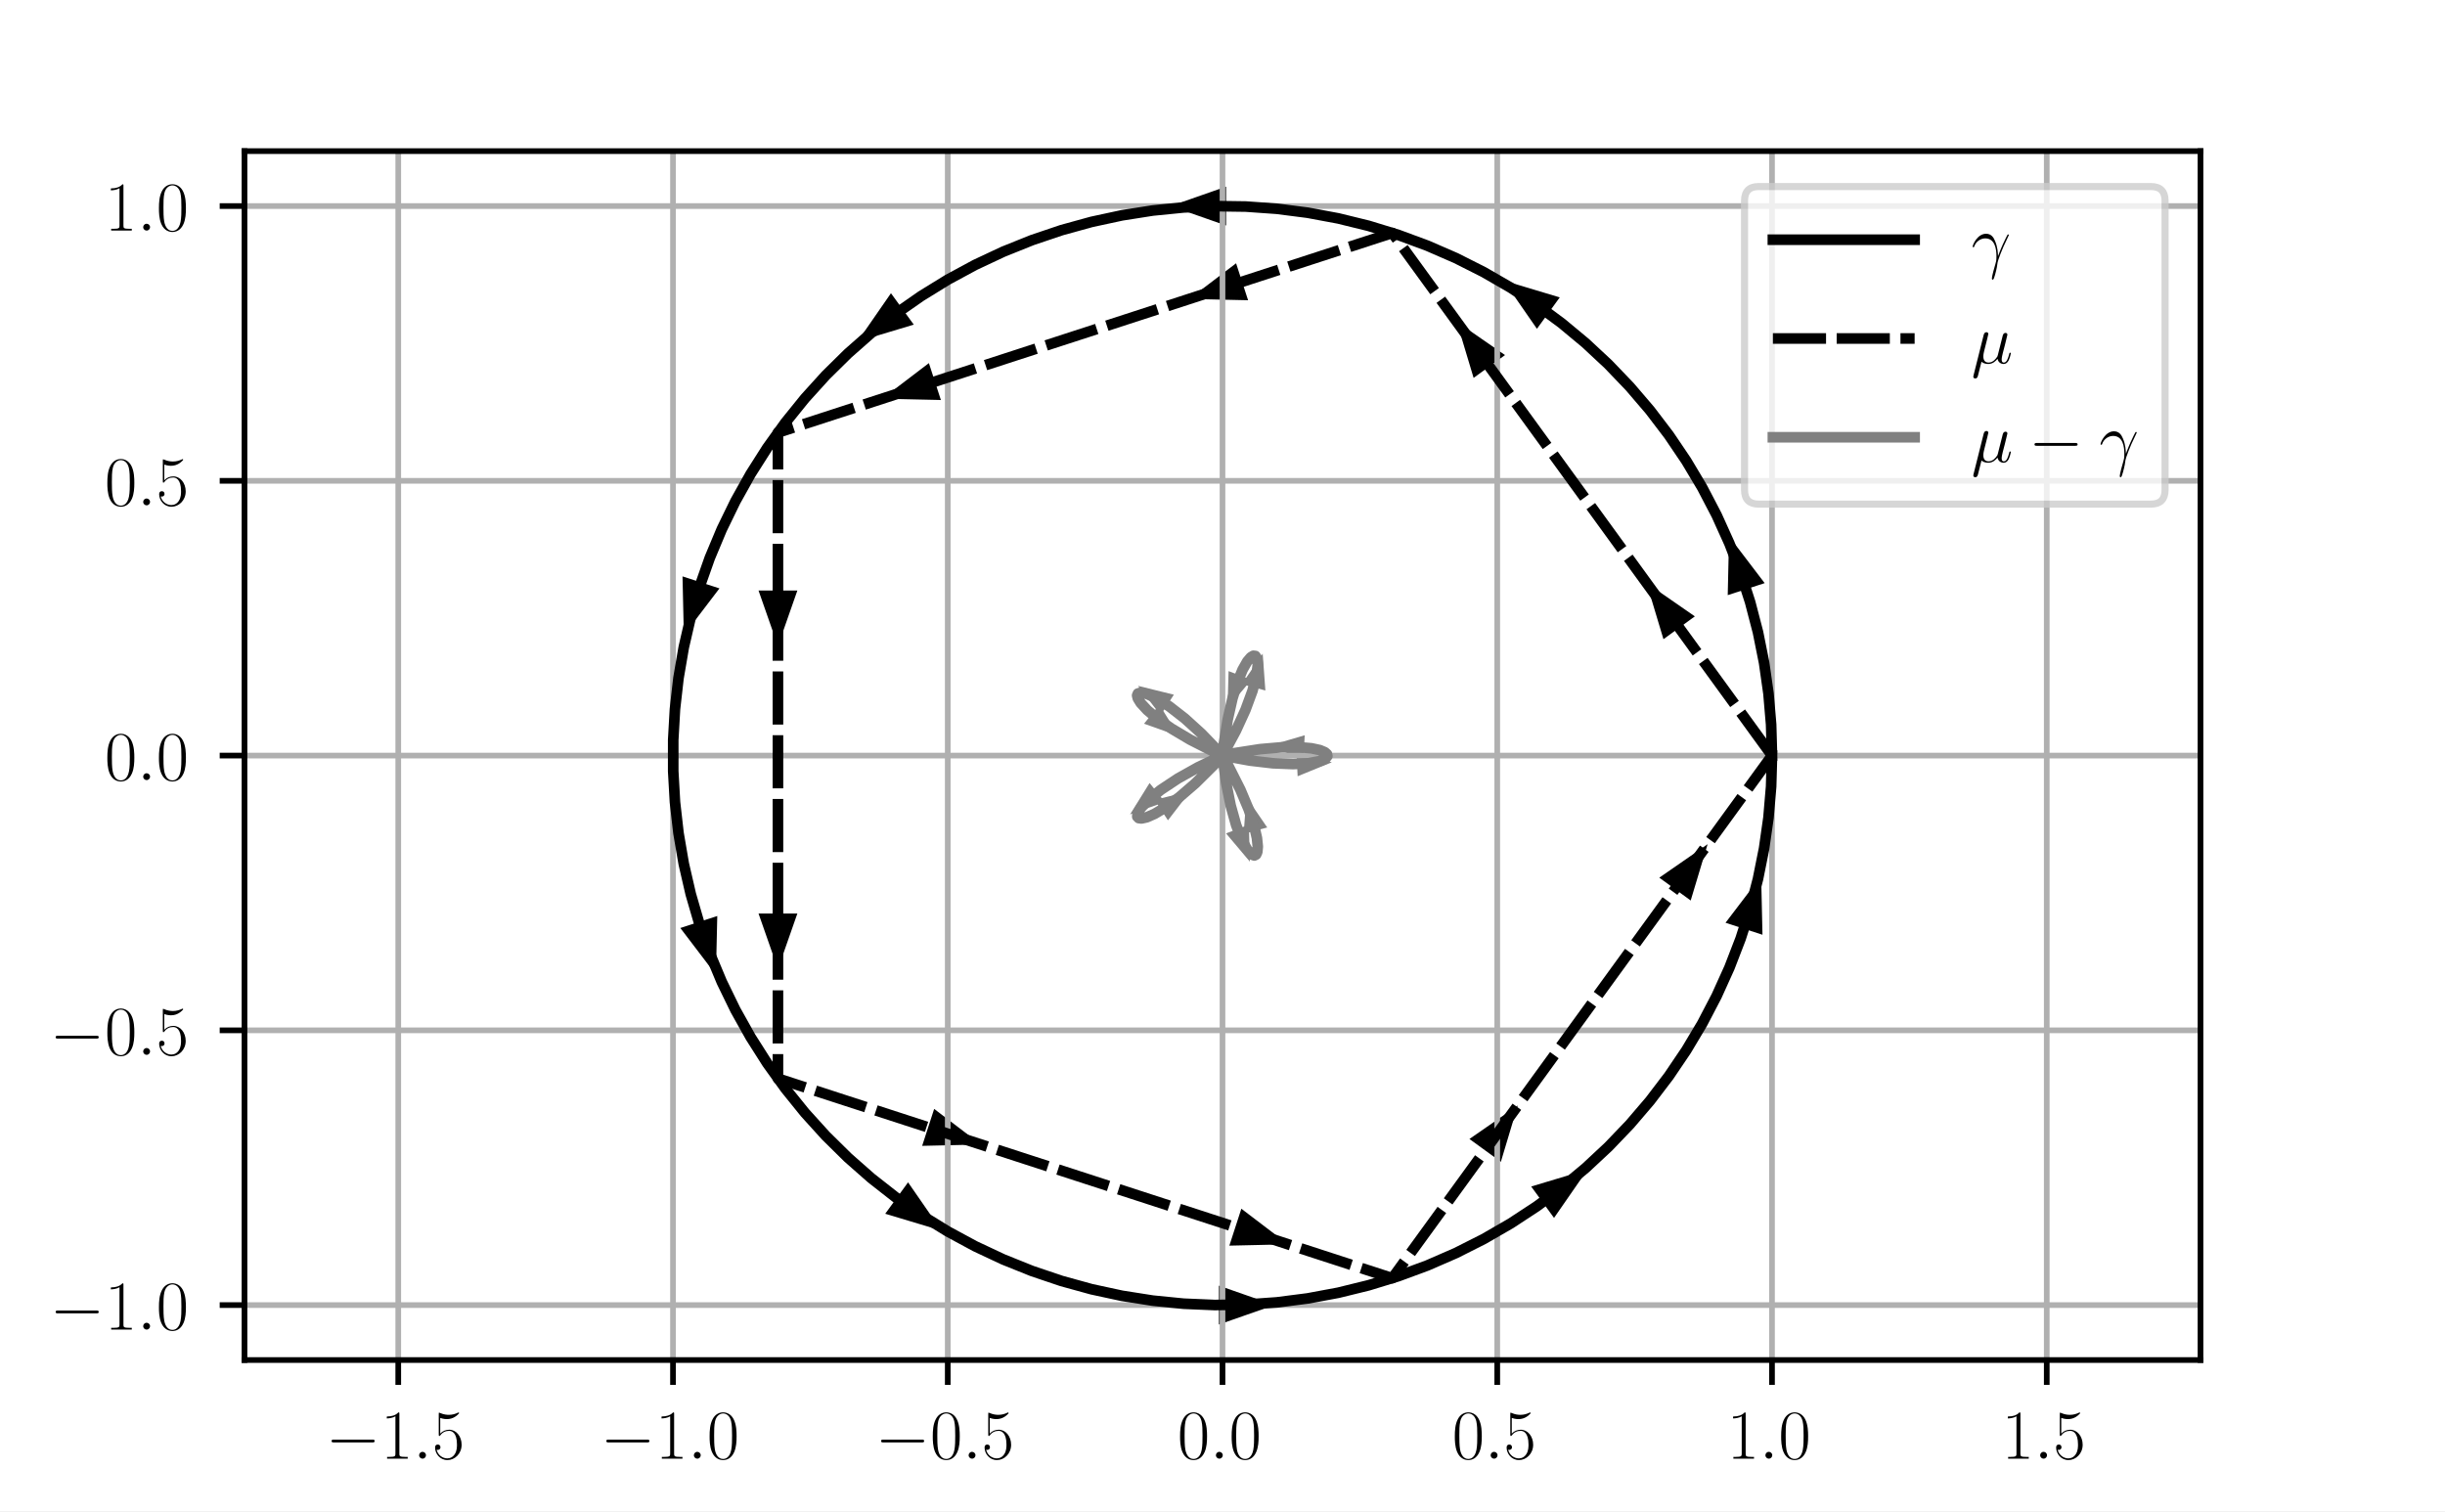
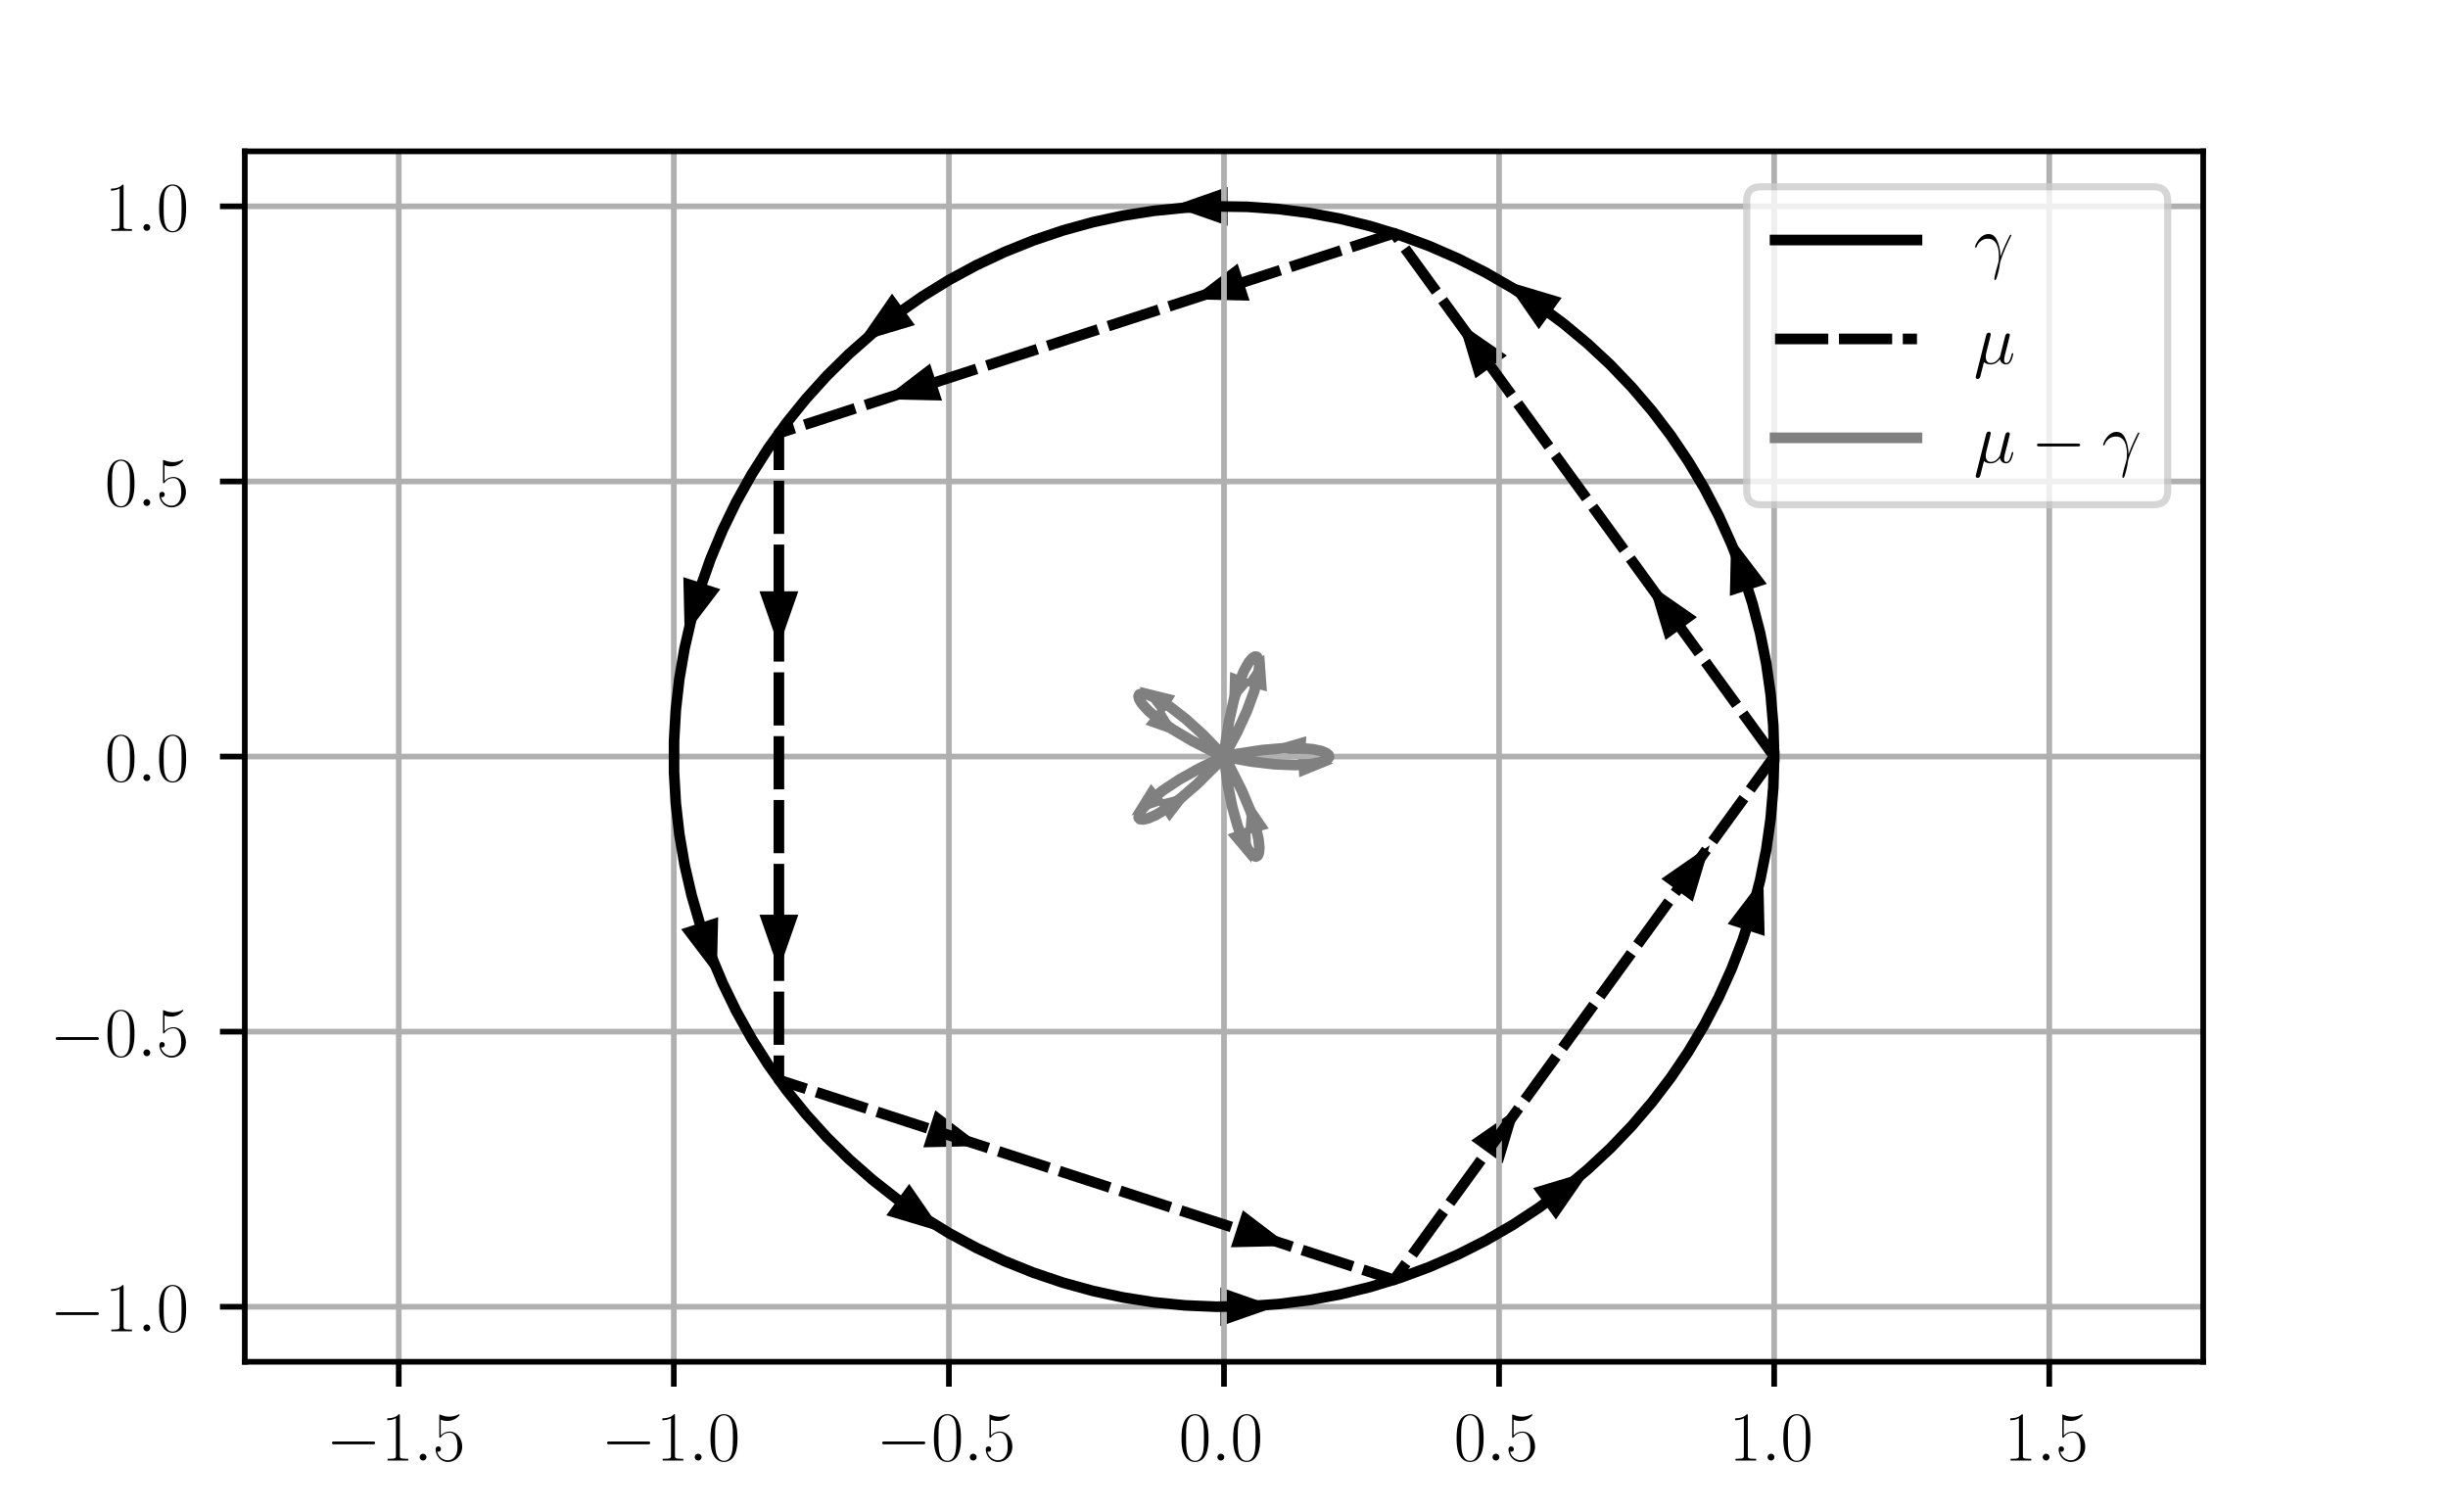
- <svg xmlns="http://www.w3.org/2000/svg" xmlns:xlink="http://www.w3.org/1999/xlink" height="213.226pt" version="1.1" viewBox="0 0 345 213.226" width="345pt">
+ <svg xmlns="http://www.w3.org/2000/svg" xmlns:xlink="http://www.w3.org/1999/xlink" height="213pt" version="1.1" viewBox="0 0 345 213" width="345pt">
  <defs>
    <style type="text/css">
*{stroke-linecap:butt;stroke-linejoin:round;}
  </style>
  </defs>
  <g id="figure_1">
    <g id="patch_1">
      <path d="M 0 213.226  L 345 213.226  L 345 0  L 0 0  z " style="fill:#ffffff;" />
    </g>
    <g id="axes_1">
      <g id="patch_2">
        <path d="M 34.5 191.904  L 310.5 191.904  L 310.5 21.323  L 34.5 21.323  z " style="fill:#ffffff;" />
      </g>
      <g id="patch_3">
-         <path clip-path="url(#pa4361a27c4)" d="M 248.177 82.024  L 244.445 77.122  L 244.306 83.282  z " style="stroke:#000000;stroke-linejoin:miter;" />
+         <path clip-path="url(#p569438846b)" d="M 248.177 82.024  L 244.445 77.122  L 244.306 83.282  z " style="stroke:#000000;stroke-linejoin:miter;" />
      </g>
      <g id="patch_4">
-         <path clip-path="url(#pa4361a27c4)" d="M 219.271 42.238  L 213.37 40.466  L 216.878 45.531  z " style="stroke:#000000;stroke-linejoin:miter;" />
+         <path clip-path="url(#p569438846b)" d="M 219.271 42.238  L 213.37 40.466  L 216.878 45.531  z " style="stroke:#000000;stroke-linejoin:miter;" />
      </g>
      <g id="patch_5">
-         <path clip-path="url(#pa4361a27c4)" d="M 172.5 27.041  L 166.685 29.076  L 172.5 31.112  z " style="stroke:#000000;stroke-linejoin:miter;" />
+         <path clip-path="url(#p569438846b)" d="M 172.5 27.041  L 166.685 29.076  L 172.5 31.112  z " style="stroke:#000000;stroke-linejoin:miter;" />
      </g>
      <g id="patch_6">
-         <path clip-path="url(#pa4361a27c4)" d="M 125.728 42.238  L 122.22 47.303  L 128.121 45.531  z " style="stroke:#000000;stroke-linejoin:miter;" />
+         <path clip-path="url(#p569438846b)" d="M 125.728 42.238  L 122.22 47.303  L 128.121 45.531  z " style="stroke:#000000;stroke-linejoin:miter;" />
      </g>
      <g id="patch_7">
-         <path clip-path="url(#pa4361a27c4)" d="M 96.822 82.024  L 96.961 88.184  L 100.694 83.282  z " style="stroke:#000000;stroke-linejoin:miter;" />
+         <path clip-path="url(#p569438846b)" d="M 96.822 82.024  L 96.961 88.184  L 100.694 83.282  z " style="stroke:#000000;stroke-linejoin:miter;" />
      </g>
      <g id="patch_8">
-         <path clip-path="url(#pa4361a27c4)" d="M 96.822 131.202  L 100.555 136.104  L 100.694 129.944  z " style="stroke:#000000;stroke-linejoin:miter;" />
+         <path clip-path="url(#p569438846b)" d="M 96.822 131.202  L 100.555 136.104  L 100.694 129.944  z " style="stroke:#000000;stroke-linejoin:miter;" />
      </g>
      <g id="patch_9">
-         <path clip-path="url(#pa4361a27c4)" d="M 125.728 170.988  L 131.629 172.76  L 128.121 167.695  z " style="stroke:#000000;stroke-linejoin:miter;" />
+         <path clip-path="url(#p569438846b)" d="M 125.728 170.988  L 131.629 172.76  L 128.121 167.695  z " style="stroke:#000000;stroke-linejoin:miter;" />
      </g>
      <g id="patch_10">
-         <path clip-path="url(#pa4361a27c4)" d="M 172.5 186.185  L 178.315 184.15  L 172.5 182.115  z " style="stroke:#000000;stroke-linejoin:miter;" />
+         <path clip-path="url(#p569438846b)" d="M 172.5 186.185  L 178.315 184.15  L 172.5 182.115  z " style="stroke:#000000;stroke-linejoin:miter;" />
      </g>
      <g id="patch_11">
-         <path clip-path="url(#pa4361a27c4)" d="M 219.271 170.988  L 222.779 165.924  L 216.878 167.695  z " style="stroke:#000000;stroke-linejoin:miter;" />
+         <path clip-path="url(#p569438846b)" d="M 219.271 170.988  L 222.779 165.924  L 216.878 167.695  z " style="stroke:#000000;stroke-linejoin:miter;" />
      </g>
      <g id="patch_12">
-         <path clip-path="url(#pa4361a27c4)" d="M 248.177 131.202  L 248.039 125.043  L 244.306 129.944  z " style="stroke:#000000;stroke-linejoin:miter;" />
+         <path clip-path="url(#p569438846b)" d="M 248.177 131.202  L 248.039 125.043  L 244.306 129.944  z " style="stroke:#000000;stroke-linejoin:miter;" />
      </g>
      <g id="patch_13">
-         <path clip-path="url(#pa4361a27c4)" d="M 238.289 86.981  L 233.224 83.473  L 234.996 89.374  z " style="stroke:#000000;stroke-linejoin:miter;" />
+         <path clip-path="url(#p569438846b)" d="M 238.289 86.981  L 233.224 83.473  L 234.996 89.374  z " style="stroke:#000000;stroke-linejoin:miter;" />
      </g>
      <g id="patch_14">
-         <path clip-path="url(#pa4361a27c4)" d="M 211.501 50.11  L 206.436 46.602  L 208.208 52.503  z " style="stroke:#000000;stroke-linejoin:miter;" />
+         <path clip-path="url(#p569438846b)" d="M 211.501 50.11  L 206.436 46.602  L 208.208 52.503  z " style="stroke:#000000;stroke-linejoin:miter;" />
      </g>
      <g id="patch_15">
-         <path clip-path="url(#pa4361a27c4)" d="M 174.159 37.977  L 169.257 41.71  L 175.417 41.849  z " style="stroke:#000000;stroke-linejoin:miter;" />
+         <path clip-path="url(#p569438846b)" d="M 174.159 37.977  L 169.257 41.71  L 175.417 41.849  z " style="stroke:#000000;stroke-linejoin:miter;" />
      </g>
      <g id="patch_16">
-         <path clip-path="url(#pa4361a27c4)" d="M 130.814 52.061  L 125.913 55.793  L 132.072 55.932  z " style="stroke:#000000;stroke-linejoin:miter;" />
+         <path clip-path="url(#p569438846b)" d="M 130.814 52.061  L 125.913 55.793  L 132.072 55.932  z " style="stroke:#000000;stroke-linejoin:miter;" />
      </g>
      <g id="patch_17">
-         <path clip-path="url(#pa4361a27c4)" d="M 107.736 83.826  L 109.771 89.641  L 111.807 83.826  z " style="stroke:#000000;stroke-linejoin:miter;" />
+         <path clip-path="url(#p569438846b)" d="M 107.736 83.826  L 109.771 89.641  L 111.807 83.826  z " style="stroke:#000000;stroke-linejoin:miter;" />
      </g>
      <g id="patch_18">
-         <path clip-path="url(#pa4361a27c4)" d="M 107.736 129.401  L 109.771 135.216  L 111.807 129.401  z " style="stroke:#000000;stroke-linejoin:miter;" />
+         <path clip-path="url(#p569438846b)" d="M 107.736 129.401  L 109.771 135.216  L 111.807 129.401  z " style="stroke:#000000;stroke-linejoin:miter;" />
      </g>
      <g id="patch_19">
-         <path clip-path="url(#pa4361a27c4)" d="M 130.814 161.166  L 136.974 161.027  L 132.072 157.294  z " style="stroke:#000000;stroke-linejoin:miter;" />
+         <path clip-path="url(#p569438846b)" d="M 130.814 161.166  L 136.974 161.027  L 132.072 157.294  z " style="stroke:#000000;stroke-linejoin:miter;" />
      </g>
      <g id="patch_20">
-         <path clip-path="url(#pa4361a27c4)" d="M 174.159 175.249  L 180.318 175.11  L 175.417 171.378  z " style="stroke:#000000;stroke-linejoin:miter;" />
+         <path clip-path="url(#p569438846b)" d="M 174.159 175.249  L 180.318 175.11  L 175.417 171.378  z " style="stroke:#000000;stroke-linejoin:miter;" />
      </g>
      <g id="patch_21">
-         <path clip-path="url(#pa4361a27c4)" d="M 211.501 163.116  L 213.272 157.215  L 208.208 160.723  z " style="stroke:#000000;stroke-linejoin:miter;" />
+         <path clip-path="url(#p569438846b)" d="M 211.501 163.116  L 213.272 157.215  L 208.208 160.723  z " style="stroke:#000000;stroke-linejoin:miter;" />
      </g>
      <g id="patch_22">
-         <path clip-path="url(#pa4361a27c4)" d="M 238.289 126.245  L 240.061 120.344  L 234.996 123.852  z " style="stroke:#000000;stroke-linejoin:miter;" />
+         <path clip-path="url(#p569438846b)" d="M 238.289 126.245  L 240.061 120.344  L 234.996 123.852  z " style="stroke:#000000;stroke-linejoin:miter;" />
      </g>
      <g id="patch_23">
-         <path clip-path="url(#pa4361a27c4)" d="M 162.262 111.346  L 160.637 113.963  L 163.539 112.93  z " style="fill:#808080;stroke:#808080;stroke-linejoin:miter;" />
+         <path clip-path="url(#p569438846b)" d="M 162.262 111.346  L 160.637 113.963  L 163.539 112.93  z " style="fill:#808080;stroke:#808080;stroke-linejoin:miter;" />
      </g>
      <g id="patch_24">
-         <path clip-path="url(#pa4361a27c4)" d="M 164.835 114.888  L 166.714 112.447  L 163.723 113.183  z " style="fill:#808080;stroke:#808080;stroke-linejoin:miter;" />
+         <path clip-path="url(#p569438846b)" d="M 164.835 114.888  L 166.714 112.447  L 163.723 113.183  z " style="fill:#808080;stroke:#808080;stroke-linejoin:miter;" />
      </g>
      <g id="patch_25">
-         <path clip-path="url(#pa4361a27c4)" d="M 173.837 117.813  L 175.824 120.166  L 175.739 117.087  z " style="fill:#808080;stroke:#808080;stroke-linejoin:miter;" />
+         <path clip-path="url(#p569438846b)" d="M 173.837 117.813  L 175.824 120.166  L 175.739 117.087  z " style="fill:#808080;stroke:#808080;stroke-linejoin:miter;" />
      </g>
      <g id="patch_26">
-         <path clip-path="url(#pa4361a27c4)" d="M 178.001 116.46  L 176.26 113.918  L 176.036 116.99  z " style="fill:#808080;stroke:#808080;stroke-linejoin:miter;" />
+         <path clip-path="url(#p569438846b)" d="M 178.001 116.46  L 176.26 113.918  L 176.036 116.99  z " style="fill:#808080;stroke:#808080;stroke-linejoin:miter;" />
      </g>
      <g id="patch_27">
-         <path clip-path="url(#pa4361a27c4)" d="M 183.564 108.802  L 186.417 107.64  L 183.462 106.769  z " style="fill:#808080;stroke:#808080;stroke-linejoin:miter;" />
+         <path clip-path="url(#p569438846b)" d="M 183.564 108.802  L 186.417 107.64  L 183.462 106.769  z " style="fill:#808080;stroke:#808080;stroke-linejoin:miter;" />
      </g>
      <g id="patch_28">
-         <path clip-path="url(#pa4361a27c4)" d="M 183.564 104.424  L 180.609 105.294  L 183.462 106.457  z " style="fill:#808080;stroke:#808080;stroke-linejoin:miter;" />
+         <path clip-path="url(#p569438846b)" d="M 183.564 104.424  L 180.609 105.294  L 183.462 106.457  z " style="fill:#808080;stroke:#808080;stroke-linejoin:miter;" />
      </g>
      <g id="patch_29">
-         <path clip-path="url(#pa4361a27c4)" d="M 178.001 96.767  L 177.777 93.694  L 176.036 96.236  z " style="fill:#808080;stroke:#808080;stroke-linejoin:miter;" />
+         <path clip-path="url(#p569438846b)" d="M 178.001 96.767  L 177.777 93.694  L 176.036 96.236  z " style="fill:#808080;stroke:#808080;stroke-linejoin:miter;" />
      </g>
      <g id="patch_30">
-         <path clip-path="url(#pa4361a27c4)" d="M 173.837 95.414  L 173.751 98.493  L 175.739 96.139  z " style="fill:#808080;stroke:#808080;stroke-linejoin:miter;" />
+         <path clip-path="url(#p569438846b)" d="M 173.837 95.414  L 173.751 98.493  L 175.739 96.139  z " style="fill:#808080;stroke:#808080;stroke-linejoin:miter;" />
      </g>
      <g id="patch_31">
-         <path clip-path="url(#pa4361a27c4)" d="M 164.835 98.339  L 161.844 97.602  L 163.723 100.043  z " style="fill:#808080;stroke:#808080;stroke-linejoin:miter;" />
+         <path clip-path="url(#p569438846b)" d="M 164.835 98.339  L 161.844 97.602  L 163.723 100.043  z " style="fill:#808080;stroke:#808080;stroke-linejoin:miter;" />
      </g>
      <g id="patch_32">
-         <path clip-path="url(#pa4361a27c4)" d="M 162.262 101.881  L 165.164 102.914  L 163.539 100.296  z " style="fill:#808080;stroke:#808080;stroke-linejoin:miter;" />
+         <path clip-path="url(#p569438846b)" d="M 162.262 101.881  L 165.164 102.914  L 163.539 100.296  z " style="fill:#808080;stroke:#808080;stroke-linejoin:miter;" />
      </g>
      <g id="matplotlib.axis_1">
        <g id="xtick_1">
          <g id="line2d_1">
-             <path clip-path="url(#pa4361a27c4)" d="M 56.195 191.904  L 56.195 21.323  " style="fill:none;stroke:#b0b0b0;stroke-linecap:square;stroke-width:0.8;" />
+             <path clip-path="url(#p569438846b)" d="M 56.195 191.904  L 56.195 21.323  " style="fill:none;stroke:#b0b0b0;stroke-linecap:square;stroke-width:0.8;" />
          </g>
          <g id="line2d_2">
            <defs>
-               <path d="M 0 0  L 0 3.5  " id="m444839c974" style="stroke:#000000;stroke-width:0.8;" />
+               <path d="M 0 0  L 0 3.5  " id="m8f0e5ddafb" style="stroke:#000000;stroke-width:0.8;" />
            </defs>
            <g>
-               <use style="stroke:#000000;stroke-width:0.8;" x="56.195" xlink:href="#m444839c974" y="191.904" />
+               <use style="stroke:#000000;stroke-width:0.8;" x="56.195" xlink:href="#m8f0e5ddafb" y="191.904" />
            </g>
          </g>
          <g id="text_1">
            <defs>
              <path d="M 65.906 23  C 67.594 23 69.406 23 69.406 25  C 69.406 27 67.594 27 65.906 27  L 11.797 27  C 10.094 27 8.297 27 8.297 25  C 8.297 23 10.094 23 11.797 23  z " id="CMSY10-0" />
              <path d="M 26.594 63.406  C 26.594 65.5 26.5 65.5 25.094 65.5  C 21.203 61.188 15.297 59.797 9.703 59.797  C 9.406 59.797 8.906 59.797 8.797 59.5  C 8.703 59.297 8.703 59.094 8.703 57  C 11.797 57 17 57.594 21 59.984  L 21 7.203  C 21 3.688 20.797 2.5 12.203 2.5  L 9.203 2.5  L 9.203 0  C 14 0 19 0 23.797 0  C 28.594 0 33.594 0 38.406 0  L 38.406 2.5  L 35.406 2.5  C 26.797 2.5 26.594 3.594 26.594 7.156  z " id="CMR17-49" />
              <path d="M 18.406 4.797  C 18.406 7.688 16 9.672 13.594 9.672  C 10.703 9.672 8.703 7.281 8.703 4.891  C 8.703 2 11.094 0 13.5 0  C 16.406 0 18.406 2.391 18.406 4.797  z " id="CMMI12-58" />
              <path d="M 11.406 57.688  C 12.406 57.281 16.5 56 20.703 56  C 30 56 35.094 61.109 38 64.062  C 38 64.953 38 65.5 37.406 65.5  C 37.297 65.5 37.094 65.5 36.297 65.047  C 32.797 63.406 28.703 62.078 23.703 62.078  C 20.703 62.078 16.203 62.484 11.297 64.672  C 10.203 65.172 10 65.172 9.906 65.172  C 9.406 65.172 9.297 65.062 9.297 63.078  L 9.297 34.422  C 9.297 32.641 9.297 32.141 10.297 32.141  C 10.797 32.141 11 32.344 11.5 33.031  C 14.703 37.516 19.094 39.406 24.094 39.406  C 27.594 39.406 35.094 37.219 35.094 20.141  C 35.094 16.953 35.094 11.172 32.094 6.578  C 29.594 2.484 25.703 0.391 21.406 0.391  C 14.797 0.391 8.094 5 6.297 12.719  C 6.703 12.609 7.5 12.422 7.906 12.422  C 9.203 12.422 11.703 13.125 11.703 16.219  C 11.703 18.906 9.797 20 7.906 20  C 5.594 20 4.094 18.594 4.094 15.797  C 4.094 7.094 11 -2 21.594 -2  C 31.906 -2 41.703 6.875 41.703 19.75  C 41.703 31.719 33.906 41 24.203 41  C 19.094 41 14.797 39.109 11.406 35.531  z " id="CMR17-53" />
            </defs>
            <g transform="translate(45.95519 205.8221)scale(0.1 -0.1)">
              <use transform="scale(0.996264)" xlink:href="#CMSY10-0" />
              <use transform="translate(77.48747 0)scale(0.996264)" xlink:href="#CMR17-49" />
              <use transform="translate(123.1779 0)scale(0.996264)" xlink:href="#CMMI12-58" />
              <use transform="translate(150.2751 0)scale(0.996264)" xlink:href="#CMR17-53" />
            </g>
          </g>
        </g>
        <g id="xtick_2">
          <g id="line2d_3">
-             <path clip-path="url(#pa4361a27c4)" d="M 94.963 191.904  L 94.963 21.323  " style="fill:none;stroke:#b0b0b0;stroke-linecap:square;stroke-width:0.8;" />
+             <path clip-path="url(#p569438846b)" d="M 94.963 191.904  L 94.963 21.323  " style="fill:none;stroke:#b0b0b0;stroke-linecap:square;stroke-width:0.8;" />
          </g>
          <g id="line2d_4">
            <g>
-               <use style="stroke:#000000;stroke-width:0.8;" x="94.963" xlink:href="#m444839c974" y="191.904" />
+               <use style="stroke:#000000;stroke-width:0.8;" x="94.963" xlink:href="#m8f0e5ddafb" y="191.904" />
            </g>
          </g>
          <g id="text_2">
            <defs>
              <path d="M 42 31.641  C 42 37.75 41.906 48.125 37.703 56.109  C 34 63.109 28.094 65.594 22.906 65.594  C 18.094 65.594 12 63.406 8.203 56.203  C 4.203 48.719 3.797 39.438 3.797 31.641  C 3.797 25.953 3.906 17.281 7 9.672  C 11.297 -0.609 19 -2 22.906 -2  C 27.5 -2 34.5 -0.109 38.594 9.375  C 41.594 16.281 42 24.359 42 31.641  z M 22.906 -0.406  C 16.5 -0.406 12.703 5.078 11.297 12.688  C 10.203 18.562 10.203 27.156 10.203 32.75  C 10.203 40.438 10.203 46.828 11.5 52.922  C 13.406 61.391 19 64 22.906 64  C 27 64 32.297 61.297 34.203 53.125  C 35.5 47.438 35.594 40.734 35.594 32.75  C 35.594 26.25 35.594 18.266 34.406 12.375  C 32.297 1.484 26.406 -0.406 22.906 -0.406  z " id="CMR17-48" />
            </defs>
            <g transform="translate(84.7236 205.8221)scale(0.1 -0.1)">
              <use transform="scale(0.996264)" xlink:href="#CMSY10-0" />
              <use transform="translate(77.48747 0)scale(0.996264)" xlink:href="#CMR17-49" />
              <use transform="translate(123.1779 0)scale(0.996264)" xlink:href="#CMMI12-58" />
              <use transform="translate(150.2751 0)scale(0.996264)" xlink:href="#CMR17-48" />
            </g>
          </g>
        </g>
        <g id="xtick_3">
          <g id="line2d_5">
-             <path clip-path="url(#pa4361a27c4)" d="M 133.731 191.904  L 133.731 21.323  " style="fill:none;stroke:#b0b0b0;stroke-linecap:square;stroke-width:0.8;" />
+             <path clip-path="url(#p569438846b)" d="M 133.731 191.904  L 133.731 21.323  " style="fill:none;stroke:#b0b0b0;stroke-linecap:square;stroke-width:0.8;" />
          </g>
          <g id="line2d_6">
            <g>
-               <use style="stroke:#000000;stroke-width:0.8;" x="133.731" xlink:href="#m444839c974" y="191.904" />
+               <use style="stroke:#000000;stroke-width:0.8;" x="133.731" xlink:href="#m8f0e5ddafb" y="191.904" />
            </g>
          </g>
          <g id="text_3">
            <g transform="translate(123.492 205.8221)scale(0.1 -0.1)">
              <use transform="scale(0.996264)" xlink:href="#CMSY10-0" />
              <use transform="translate(77.48747 0)scale(0.996264)" xlink:href="#CMR17-48" />
              <use transform="translate(123.1779 0)scale(0.996264)" xlink:href="#CMMI12-58" />
              <use transform="translate(150.2751 0)scale(0.996264)" xlink:href="#CMR17-53" />
            </g>
          </g>
        </g>
        <g id="xtick_4">
          <g id="line2d_7">
-             <path clip-path="url(#pa4361a27c4)" d="M 172.5 191.904  L 172.5 21.323  " style="fill:none;stroke:#b0b0b0;stroke-linecap:square;stroke-width:0.8;" />
+             <path clip-path="url(#p569438846b)" d="M 172.5 191.904  L 172.5 21.323  " style="fill:none;stroke:#b0b0b0;stroke-linecap:square;stroke-width:0.8;" />
          </g>
          <g id="line2d_8">
            <g>
-               <use style="stroke:#000000;stroke-width:0.8;" x="172.5" xlink:href="#m444839c974" y="191.904" />
+               <use style="stroke:#000000;stroke-width:0.8;" x="172.5" xlink:href="#m8f0e5ddafb" y="191.904" />
            </g>
          </g>
          <g id="text_4">
            <g transform="translate(166.1348 205.8221)scale(0.1 -0.1)">
              <use transform="scale(0.996264)" xlink:href="#CMR17-48" />
              <use transform="translate(45.69048 0)scale(0.996264)" xlink:href="#CMMI12-58" />
              <use transform="translate(72.78765 0)scale(0.996264)" xlink:href="#CMR17-48" />
            </g>
          </g>
        </g>
        <g id="xtick_5">
          <g id="line2d_9">
-             <path clip-path="url(#pa4361a27c4)" d="M 211.268 191.904  L 211.268 21.323  " style="fill:none;stroke:#b0b0b0;stroke-linecap:square;stroke-width:0.8;" />
+             <path clip-path="url(#p569438846b)" d="M 211.268 191.904  L 211.268 21.323  " style="fill:none;stroke:#b0b0b0;stroke-linecap:square;stroke-width:0.8;" />
          </g>
          <g id="line2d_10">
            <g>
-               <use style="stroke:#000000;stroke-width:0.8;" x="211.268" xlink:href="#m444839c974" y="191.904" />
+               <use style="stroke:#000000;stroke-width:0.8;" x="211.268" xlink:href="#m8f0e5ddafb" y="191.904" />
            </g>
          </g>
          <g id="text_5">
            <g transform="translate(204.9032 205.8221)scale(0.1 -0.1)">
              <use transform="scale(0.996264)" xlink:href="#CMR17-48" />
              <use transform="translate(45.69048 0)scale(0.996264)" xlink:href="#CMMI12-58" />
              <use transform="translate(72.78765 0)scale(0.996264)" xlink:href="#CMR17-53" />
            </g>
          </g>
        </g>
        <g id="xtick_6">
          <g id="line2d_11">
-             <path clip-path="url(#pa4361a27c4)" d="M 250.037 191.904  L 250.037 21.323  " style="fill:none;stroke:#b0b0b0;stroke-linecap:square;stroke-width:0.8;" />
+             <path clip-path="url(#p569438846b)" d="M 250.037 191.904  L 250.037 21.323  " style="fill:none;stroke:#b0b0b0;stroke-linecap:square;stroke-width:0.8;" />
          </g>
          <g id="line2d_12">
            <g>
-               <use style="stroke:#000000;stroke-width:0.8;" x="250.037" xlink:href="#m444839c974" y="191.904" />
+               <use style="stroke:#000000;stroke-width:0.8;" x="250.037" xlink:href="#m8f0e5ddafb" y="191.904" />
            </g>
          </g>
          <g id="text_6">
            <g transform="translate(243.6716 205.8221)scale(0.1 -0.1)">
              <use transform="scale(0.996264)" xlink:href="#CMR17-49" />
              <use transform="translate(45.69048 0)scale(0.996264)" xlink:href="#CMMI12-58" />
              <use transform="translate(72.78765 0)scale(0.996264)" xlink:href="#CMR17-48" />
            </g>
          </g>
        </g>
        <g id="xtick_7">
          <g id="line2d_13">
-             <path clip-path="url(#pa4361a27c4)" d="M 288.805 191.904  L 288.805 21.323  " style="fill:none;stroke:#b0b0b0;stroke-linecap:square;stroke-width:0.8;" />
+             <path clip-path="url(#p569438846b)" d="M 288.805 191.904  L 288.805 21.323  " style="fill:none;stroke:#b0b0b0;stroke-linecap:square;stroke-width:0.8;" />
          </g>
          <g id="line2d_14">
            <g>
-               <use style="stroke:#000000;stroke-width:0.8;" x="288.805" xlink:href="#m444839c974" y="191.904" />
+               <use style="stroke:#000000;stroke-width:0.8;" x="288.805" xlink:href="#m8f0e5ddafb" y="191.904" />
            </g>
          </g>
          <g id="text_7">
            <g transform="translate(282.44 205.8221)scale(0.1 -0.1)">
              <use transform="scale(0.996264)" xlink:href="#CMR17-49" />
              <use transform="translate(45.69048 0)scale(0.996264)" xlink:href="#CMMI12-58" />
              <use transform="translate(72.78765 0)scale(0.996264)" xlink:href="#CMR17-53" />
            </g>
          </g>
        </g>
      </g>
      <g id="matplotlib.axis_2">
        <g id="ytick_1">
          <g id="line2d_15">
-             <path clip-path="url(#pa4361a27c4)" d="M 34.5 184.15  L 310.5 184.15  " style="fill:none;stroke:#b0b0b0;stroke-linecap:square;stroke-width:0.8;" />
+             <path clip-path="url(#p569438846b)" d="M 34.5 184.15  L 310.5 184.15  " style="fill:none;stroke:#b0b0b0;stroke-linecap:square;stroke-width:0.8;" />
          </g>
          <g id="line2d_16">
            <defs>
-               <path d="M 0 0  L -3.5 0  " id="m58ee762291" style="stroke:#000000;stroke-width:0.8;" />
+               <path d="M 0 0  L -3.5 0  " id="m7953fa3626" style="stroke:#000000;stroke-width:0.8;" />
            </defs>
            <g>
-               <use style="stroke:#000000;stroke-width:0.8;" x="34.5" xlink:href="#m58ee762291" y="184.15" />
+               <use style="stroke:#000000;stroke-width:0.8;" x="34.5" xlink:href="#m7953fa3626" y="184.15" />
            </g>
          </g>
          <g id="text_8">
            <g transform="translate(7.021177 187.6092)scale(0.1 -0.1)">
              <use transform="scale(0.996264)" xlink:href="#CMSY10-0" />
              <use transform="translate(77.48747 0)scale(0.996264)" xlink:href="#CMR17-49" />
              <use transform="translate(123.1779 0)scale(0.996264)" xlink:href="#CMMI12-58" />
              <use transform="translate(150.2751 0)scale(0.996264)" xlink:href="#CMR17-48" />
            </g>
          </g>
        </g>
        <g id="ytick_2">
          <g id="line2d_17">
-             <path clip-path="url(#pa4361a27c4)" d="M 34.5 145.382  L 310.5 145.382  " style="fill:none;stroke:#b0b0b0;stroke-linecap:square;stroke-width:0.8;" />
+             <path clip-path="url(#p569438846b)" d="M 34.5 145.382  L 310.5 145.382  " style="fill:none;stroke:#b0b0b0;stroke-linecap:square;stroke-width:0.8;" />
          </g>
          <g id="line2d_18">
            <g>
-               <use style="stroke:#000000;stroke-width:0.8;" x="34.5" xlink:href="#m58ee762291" y="145.382" />
+               <use style="stroke:#000000;stroke-width:0.8;" x="34.5" xlink:href="#m7953fa3626" y="145.382" />
            </g>
          </g>
          <g id="text_9">
            <g transform="translate(7.021177 148.8408)scale(0.1 -0.1)">
              <use transform="scale(0.996264)" xlink:href="#CMSY10-0" />
              <use transform="translate(77.48747 0)scale(0.996264)" xlink:href="#CMR17-48" />
              <use transform="translate(123.1779 0)scale(0.996264)" xlink:href="#CMMI12-58" />
              <use transform="translate(150.2751 0)scale(0.996264)" xlink:href="#CMR17-53" />
            </g>
          </g>
        </g>
        <g id="ytick_3">
          <g id="line2d_19">
-             <path clip-path="url(#pa4361a27c4)" d="M 34.5 106.613  L 310.5 106.613  " style="fill:none;stroke:#b0b0b0;stroke-linecap:square;stroke-width:0.8;" />
+             <path clip-path="url(#p569438846b)" d="M 34.5 106.613  L 310.5 106.613  " style="fill:none;stroke:#b0b0b0;stroke-linecap:square;stroke-width:0.8;" />
          </g>
          <g id="line2d_20">
            <g>
-               <use style="stroke:#000000;stroke-width:0.8;" x="34.5" xlink:href="#m58ee762291" y="106.613" />
+               <use style="stroke:#000000;stroke-width:0.8;" x="34.5" xlink:href="#m7953fa3626" y="106.613" />
            </g>
          </g>
          <g id="text_10">
            <g transform="translate(14.76992 110.0724)scale(0.1 -0.1)">
              <use transform="scale(0.996264)" xlink:href="#CMR17-48" />
              <use transform="translate(45.69048 0)scale(0.996264)" xlink:href="#CMMI12-58" />
              <use transform="translate(72.78765 0)scale(0.996264)" xlink:href="#CMR17-48" />
            </g>
          </g>
        </g>
        <g id="ytick_4">
          <g id="line2d_21">
-             <path clip-path="url(#pa4361a27c4)" d="M 34.5 67.845  L 310.5 67.845  " style="fill:none;stroke:#b0b0b0;stroke-linecap:square;stroke-width:0.8;" />
+             <path clip-path="url(#p569438846b)" d="M 34.5 67.845  L 310.5 67.845  " style="fill:none;stroke:#b0b0b0;stroke-linecap:square;stroke-width:0.8;" />
          </g>
          <g id="line2d_22">
            <g>
-               <use style="stroke:#000000;stroke-width:0.8;" x="34.5" xlink:href="#m58ee762291" y="67.845" />
+               <use style="stroke:#000000;stroke-width:0.8;" x="34.5" xlink:href="#m7953fa3626" y="67.845" />
            </g>
          </g>
          <g id="text_11">
            <g transform="translate(14.76992 71.30395)scale(0.1 -0.1)">
              <use transform="scale(0.996264)" xlink:href="#CMR17-48" />
              <use transform="translate(45.69048 0)scale(0.996264)" xlink:href="#CMMI12-58" />
              <use transform="translate(72.78765 0)scale(0.996264)" xlink:href="#CMR17-53" />
            </g>
          </g>
        </g>
        <g id="ytick_5">
          <g id="line2d_23">
-             <path clip-path="url(#pa4361a27c4)" d="M 34.5 29.076  L 310.5 29.076  " style="fill:none;stroke:#b0b0b0;stroke-linecap:square;stroke-width:0.8;" />
+             <path clip-path="url(#p569438846b)" d="M 34.5 29.076  L 310.5 29.076  " style="fill:none;stroke:#b0b0b0;stroke-linecap:square;stroke-width:0.8;" />
          </g>
          <g id="line2d_24">
            <g>
-               <use style="stroke:#000000;stroke-width:0.8;" x="34.5" xlink:href="#m58ee762291" y="29.076" />
+               <use style="stroke:#000000;stroke-width:0.8;" x="34.5" xlink:href="#m7953fa3626" y="29.076" />
            </g>
          </g>
          <g id="text_12">
            <g transform="translate(14.76992 32.53555)scale(0.1 -0.1)">
              <use transform="scale(0.996264)" xlink:href="#CMR17-49" />
              <use transform="translate(45.69048 0)scale(0.996264)" xlink:href="#CMMI12-58" />
              <use transform="translate(72.78765 0)scale(0.996264)" xlink:href="#CMR17-48" />
            </g>
          </g>
        </g>
      </g>
      <g id="line2d_25">
-         <path clip-path="url(#pa4361a27c4)" d="M 250.037 106.613  L 249.912 102.226  L 249.54 97.854  L 248.921 93.509  L 248.058 89.207  L 246.952 84.96  L 245.608 80.783  L 244.029 76.688  L 242.221 72.689  L 240.191 68.799  L 237.943 65.03  L 235.485 61.394  L 232.826 57.903  L 229.974 54.568  L 226.937 51.4  L 223.726 48.408  L 220.351 45.603  L 216.823 42.994  L 213.153 40.588  L 209.352 38.394  L 205.434 36.418  L 201.41 34.668  L 197.293 33.147  L 193.097 31.862  L 188.835 30.817  L 184.521 30.014  L 180.168 29.456  L 175.791 29.146  L 171.403 29.084  L 167.018 29.27  L 162.651 29.704  L 158.316 30.385  L 154.026 31.309  L 149.795 32.475  L 145.637 33.878  L 141.565 35.514  L 137.592 37.378  L 133.731 39.464  L 129.995 41.765  L 126.394 44.274  L 122.941 46.982  L 119.647 49.881  L 116.522 52.962  L 113.576 56.215  L 110.819 59.63  L 108.26 63.194  L 105.906 66.898  L 103.766 70.73  L 101.846 74.676  L 100.152 78.724  L 98.69 82.862  L 97.465 87.076  L 96.48 91.352  L 95.738 95.677  L 95.242 100.038  L 94.994 104.419  L 94.994 108.807  L 95.242 113.189  L 95.738 117.549  L 96.48 121.874  L 97.465 126.151  L 98.69 130.364  L 100.152 134.502  L 101.846 138.551  L 103.766 142.497  L 105.906 146.328  L 108.26 150.032  L 110.819 153.597  L 113.576 157.011  L 116.522 160.264  L 119.647 163.345  L 122.941 166.244  L 126.394 168.952  L 129.995 171.461  L 133.731 173.762  L 137.592 175.848  L 141.565 177.712  L 145.637 179.348  L 149.795 180.751  L 154.026 181.917  L 158.316 182.842  L 162.651 183.522  L 167.018 183.956  L 171.403 184.142  L 175.791 184.08  L 180.168 183.77  L 184.521 183.212  L 188.835 182.41  L 193.097 181.364  L 197.293 180.079  L 201.41 178.559  L 205.434 176.808  L 209.352 174.832  L 213.153 172.638  L 216.823 170.232  L 220.351 167.623  L 223.726 164.818  L 226.937 161.826  L 229.974 158.658  L 232.826 155.323  L 235.485 151.832  L 237.943 148.196  L 240.191 144.427  L 242.221 140.537  L 244.029 136.538  L 245.608 132.444  L 246.952 128.266  L 248.058 124.019  L 248.921 119.717  L 249.54 115.372  L 249.912 111  L 250.037 106.613  L 250.037 106.613  " style="fill:none;stroke:#000000;stroke-linecap:square;stroke-width:1.5;" />
+         <path clip-path="url(#p569438846b)" d="M 250.037 106.613  L 249.912 102.226  L 249.54 97.854  L 248.921 93.509  L 248.058 89.207  L 246.952 84.96  L 245.608 80.783  L 244.029 76.688  L 242.221 72.689  L 240.191 68.799  L 237.943 65.03  L 235.485 61.394  L 232.826 57.903  L 229.974 54.568  L 226.937 51.4  L 223.726 48.408  L 220.351 45.603  L 216.823 42.994  L 213.153 40.588  L 209.352 38.394  L 205.434 36.418  L 201.41 34.668  L 197.293 33.147  L 193.097 31.862  L 188.835 30.817  L 184.521 30.014  L 180.168 29.456  L 175.791 29.146  L 171.403 29.084  L 167.018 29.27  L 162.651 29.704  L 158.316 30.385  L 154.026 31.309  L 149.795 32.475  L 145.637 33.878  L 141.565 35.514  L 137.592 37.378  L 133.731 39.464  L 129.995 41.765  L 126.394 44.274  L 122.941 46.982  L 119.647 49.881  L 116.522 52.962  L 113.576 56.215  L 110.819 59.63  L 108.26 63.194  L 105.906 66.898  L 103.766 70.73  L 101.846 74.676  L 100.152 78.724  L 98.69 82.862  L 97.465 87.076  L 96.48 91.352  L 95.738 95.677  L 95.242 100.038  L 94.994 104.419  L 94.994 108.807  L 95.242 113.189  L 95.738 117.549  L 96.48 121.874  L 97.465 126.151  L 98.69 130.364  L 100.152 134.502  L 101.846 138.551  L 103.766 142.497  L 105.906 146.328  L 108.26 150.032  L 110.819 153.597  L 113.576 157.011  L 116.522 160.264  L 119.647 163.345  L 122.941 166.244  L 126.394 168.952  L 129.995 171.461  L 133.731 173.762  L 137.592 175.848  L 141.565 177.712  L 145.637 179.348  L 149.795 180.751  L 154.026 181.917  L 158.316 182.842  L 162.651 183.522  L 167.018 183.956  L 171.403 184.142  L 175.791 184.08  L 180.168 183.77  L 184.521 183.212  L 188.835 182.41  L 193.097 181.364  L 197.293 180.079  L 201.41 178.559  L 205.434 176.808  L 209.352 174.832  L 213.153 172.638  L 216.823 170.232  L 220.351 167.623  L 223.726 164.818  L 226.937 161.826  L 229.974 158.658  L 232.826 155.323  L 235.485 151.832  L 237.943 148.196  L 240.191 144.427  L 242.221 140.537  L 244.029 136.538  L 245.608 132.444  L 246.952 128.266  L 248.058 124.019  L 248.921 119.717  L 249.54 115.372  L 249.912 111  L 250.037 106.613  L 250.037 106.613  " style="fill:none;stroke:#000000;stroke-linecap:square;stroke-width:1.5;" />
      </g>
      <g id="line2d_26">
-         <path clip-path="url(#pa4361a27c4)" d="M 250.037 106.613  L 196.46 32.871  L 109.771 61.038  L 109.771 152.188  L 196.46 180.355  L 250.037 106.613  " style="fill:none;stroke:#000000;stroke-dasharray:7.5,1.5;stroke-dashoffset:0;stroke-width:1.5;" />
+         <path clip-path="url(#p569438846b)" d="M 250.037 106.613  L 196.46 32.871  L 109.771 61.038  L 109.771 152.188  L 196.46 180.355  L 250.037 106.613  " style="fill:none;stroke:#000000;stroke-dasharray:7.5,1.5;stroke-dashoffset:0;stroke-width:1.5;" />
      </g>
      <g id="line2d_27">
-         <path clip-path="url(#pa4361a27c4)" d="M 172.5 106.613  L 169.046 108.265  L 166.191 109.863  L 163.788 111.458  L 162.049 112.868  L 160.955 114.032  L 160.507 114.796  L 160.477 115.236  L 160.678 115.438  L 161.075 115.487  L 161.812 115.323  L 162.912 114.841  L 164.426 113.939  L 166.391 112.495  L 168.663 110.534  L 171.192 108.031  L 172.506 106.671  L 173.011 110.458  L 173.651 113.659  L 174.426 116.428  L 175.23 118.508  L 175.998 119.9  L 176.585 120.554  L 176.992 120.712  L 177.245 120.578  L 177.412 120.21  L 177.48 119.452  L 177.359 118.251  L 176.964 116.526  L 176.193 114.204  L 175.024 111.432  L 173.418 108.247  L 172.614 106.638  L 176.365 107.322  L 179.599 107.699  L 182.464 107.814  L 184.682 107.69  L 186.234 107.387  L 187.029 107.03  L 187.298 106.692  L 187.243 106.409  L 186.94 106.137  L 186.234 105.839  L 185.046 105.585  L 183.276 105.43  L 180.821 105.448  L 177.816 105.707  L 174.283 106.255  L 172.614 106.589  L 172.588 106.461  L 174.391 103.111  L 175.743 100.158  L 176.732 97.476  L 177.293 95.335  L 177.48 93.774  L 177.383 92.914  L 177.142 92.56  L 176.855 92.53  L 176.501 92.74  L 175.998 93.326  L 175.336 94.493  L 174.64 96.176  L 173.902 98.568  L 173.227 101.557  L 172.703 104.861  L 172.506 106.555  L 172.149 106.225  L 169.539 103.523  L 167.17 101.371  L 164.954 99.649  L 163.124 98.497  L 161.812 97.904  L 160.97 97.736  L 160.564 97.86  L 160.452 98.127  L 160.547 98.531  L 160.955 99.194  L 161.866 100.187  L 163.26 101.372  L 165.315 102.815  L 167.958 104.382  L 170.946 105.902  L 172.5 106.613  L 172.5 106.613  " style="fill:none;stroke:#808080;stroke-linecap:square;stroke-width:1.5;" />
+         <path clip-path="url(#p569438846b)" d="M 172.5 106.613  L 169.046 108.265  L 166.191 109.863  L 163.788 111.458  L 162.049 112.868  L 160.955 114.032  L 160.507 114.796  L 160.477 115.236  L 160.678 115.438  L 161.075 115.487  L 161.812 115.323  L 162.912 114.841  L 164.426 113.939  L 166.391 112.495  L 168.663 110.534  L 171.192 108.031  L 172.506 106.671  L 173.011 110.458  L 173.651 113.659  L 174.426 116.428  L 175.23 118.508  L 175.998 119.9  L 176.585 120.554  L 176.992 120.712  L 177.245 120.578  L 177.412 120.21  L 177.48 119.452  L 177.359 118.251  L 176.964 116.526  L 176.193 114.204  L 175.024 111.432  L 173.418 108.247  L 172.614 106.638  L 176.365 107.322  L 179.599 107.699  L 182.464 107.814  L 184.682 107.69  L 186.234 107.387  L 187.029 107.03  L 187.298 106.692  L 187.243 106.409  L 186.94 106.137  L 186.234 105.839  L 185.046 105.585  L 183.276 105.43  L 180.821 105.448  L 177.816 105.707  L 174.283 106.255  L 172.614 106.589  L 172.588 106.461  L 174.391 103.111  L 175.743 100.158  L 176.732 97.476  L 177.293 95.335  L 177.48 93.774  L 177.383 92.914  L 177.142 92.56  L 176.855 92.53  L 176.501 92.74  L 175.998 93.326  L 175.336 94.493  L 174.64 96.176  L 173.902 98.568  L 173.227 101.557  L 172.703 104.861  L 172.506 106.555  L 172.149 106.225  L 169.539 103.523  L 167.17 101.371  L 164.954 99.649  L 163.124 98.497  L 161.812 97.904  L 160.97 97.736  L 160.564 97.86  L 160.452 98.127  L 160.547 98.531  L 160.955 99.194  L 161.866 100.187  L 163.26 101.372  L 165.315 102.815  L 167.958 104.382  L 170.946 105.902  L 172.5 106.613  L 172.5 106.613  " style="fill:none;stroke:#808080;stroke-linecap:square;stroke-width:1.5;" />
      </g>
      <g id="patch_33">
        <path d="M 34.5 191.904  L 34.5 21.323  " style="fill:none;stroke:#000000;stroke-linecap:square;stroke-linejoin:miter;stroke-width:0.8;" />
      </g>
      <g id="patch_34">
        <path d="M 310.5 191.904  L 310.5 21.323  " style="fill:none;stroke:#000000;stroke-linecap:square;stroke-linejoin:miter;stroke-width:0.8;" />
      </g>
      <g id="patch_35">
        <path d="M 34.5 191.904  L 310.5 191.904  " style="fill:none;stroke:#000000;stroke-linecap:square;stroke-linejoin:miter;stroke-width:0.8;" />
      </g>
      <g id="patch_36">
        <path d="M 34.5 21.323  L 310.5 21.323  " style="fill:none;stroke:#000000;stroke-linecap:square;stroke-linejoin:miter;stroke-width:0.8;" />
      </g>
      <g id="legend_1">
        <g id="patch_37">
          <path d="M 248.163 71.134  L 303.5 71.134  Q 305.5 71.134 305.5 69.134  L 305.5 28.323  Q 305.5 26.323 303.5 26.323  L 248.163 26.323  Q 246.163 26.323 246.163 28.323  L 246.163 69.134  Q 246.163 71.134 248.163 71.134  z " style="fill:#ffffff;opacity:0.8;stroke:#cccccc;stroke-linejoin:miter;" />
        </g>
        <g id="line2d_28">
          <path d="M 250.163 33.823  L 270.163 33.823  " style="fill:none;stroke:#000000;stroke-linecap:square;stroke-width:1.5;" />
        </g>
        <g id="line2d_29" />
        <g id="text_13">
          <defs>
            <path d="M 37.797 11.875  C 37.594 16.734 37.406 24.391 33.594 33.328  C 31.594 38.312 28.203 43.562 20.906 43.562  C 8.594 43.562 1.906 27.969 1.906 25.391  C 1.906 24.484 2.594 24.484 2.906 24.484  C 3.797 24.484 3.797 24.688 4.297 25.984  C 6.406 32.141 12.797 37 19.703 37  C 33.594 37 35.594 21.609 35.594 11.781  C 35.594 5.5 34.906 3.438 34.297 1.438  C 32.406 -4.719 29.094 -17.031 29.094 -19.812  C 29.094 -20.609 29.406 -21.5 30.203 -21.5  C 31.703 -21.5 32.594 -18.219 33.703 -14.25  C 36.094 -5.516 36.703 -1.141 37.203 2.828  C 37.5 5.219 43.203 21.625 51.094 37.219  C 51.797 38.797 53.203 41.484 53.203 41.781  C 53.203 41.875 53.094 42.578 52.203 42.578  C 52 42.578 51.5 42.578 51.297 42.172  C 51.094 41.984 47.594 35.219 44.594 28.469  C 43.094 25.094 41.094 20.625 37.797 11.875  z " id="CMMI12-13" />
          </defs>
          <g transform="translate(278.1626 37.32262)scale(0.1 -0.1)">
            <use transform="scale(0.996264)" xlink:href="#CMMI12-13" />
          </g>
        </g>
        <g id="line2d_30">
          <path d="M 250.163 47.76  L 270.163 47.76  " style="fill:none;stroke:#000000;stroke-dasharray:7.5,1.5;stroke-dashoffset:0;stroke-width:1.5;" />
        </g>
        <g id="line2d_31" />
        <g id="text_14">
          <defs>
-             <path d="M 14.406 2.188  C 16.906 -0.094 20.594 -1 24 -1  C 30.406 -1 34.797 3.25 37.094 6.328  C 38.094 1.078 42.297 -1 45.797 -1  C 48.797 -1 51.203 0.781 53 4.328  C 54.594 7.703 56 13.734 56 14.109  C 56 14.609 55.594 15 55 15  C 54.094 15 54 14.5 53.594 13.031  C 52.094 7.203 50.203 1 46.094 1  C 43.203 1 43 3.578 43 5.594  C 43 7.875 43.906 11.484 44.594 14.469  L 47.406 25.234  C 47.797 27.141 48.906 31.609 49.406 33.422  C 50 35.812 51.094 40.109 51.094 40.5  C 51.094 42 49.906 43 48.406 43  C 47.5 43 45.406 42.594 44.594 39.609  L 37.594 11.875  C 37.094 9.875 37.094 9.672 35.797 8.078  C 34.594 6.391 30.703 1 24.406 1  C 18.797 1 17 5.094 17 9.766  C 17 12.672 17.906 16.156 18.297 17.859  L 22.797 35.828  C 23.297 37.719 24.094 40.906 24.094 41.516  C 24.094 43.109 22.797 44 21.5 44  C 20.594 44 18.406 43.703 17.594 40.5  L 3.094 -17.297  C 3 -17.797 2.797 -18.391 2.797 -19  C 2.797 -20.5 4 -21.5 5.5 -21.5  C 8.406 -21.5 9 -19.188 9.703 -16.406  z " id="CMMI12-22" />
+             <path d="M 14.406 2.188  C 16.906 -0.094 20.594 -1 24 -1  C 30.406 -1 34.797 3.25 37.094 6.328  C 38.094 1.078 42.297 -1 45.797 -1  C 48.797 -1 51.203 0.781 53 4.328  C 54.594 7.703 56 13.734 56 14.109  C 56 14.609 55.594 15 55 15  C 54.094 15 54 14.5 53.594 13.031  C 52.094 7.203 50.203 1 46.094 1  C 43.203 1 43 3.578 43 5.594  C 43 7.875 43.906 11.469 44.594 14.469  L 47.406 25.234  C 47.797 27.141 48.906 31.609 49.406 33.422  C 50 35.812 51.094 40.109 51.094 40.5  C 51.094 42 49.906 43 48.406 43  C 47.5 43 45.406 42.594 44.594 39.609  L 37.594 11.875  C 37.094 9.875 37.094 9.672 35.797 8.078  C 34.594 6.391 30.703 1 24.406 1  C 18.797 1 17 5.094 17 9.766  C 17 12.672 17.906 16.156 18.297 17.859  L 22.797 35.828  C 23.297 37.719 24.094 40.906 24.094 41.516  C 24.094 43.109 22.797 44 21.5 44  C 20.594 44 18.406 43.703 17.594 40.5  L 3.094 -17.297  C 3 -17.797 2.797 -18.391 2.797 -19  C 2.797 -20.5 4 -21.5 5.5 -21.5  C 8.406 -21.5 9 -19.188 9.703 -16.406  z " id="CMMI12-22" />
          </defs>
          <g transform="translate(278.1626 51.2598)scale(0.1 -0.1)">
            <use transform="scale(0.996264)" xlink:href="#CMMI12-22" />
          </g>
        </g>
        <g id="line2d_32">
          <path d="M 250.163 61.697  L 270.163 61.697  " style="fill:none;stroke:#808080;stroke-linecap:square;stroke-width:1.5;" />
        </g>
        <g id="line2d_33" />
        <g id="text_15">
          <g transform="translate(278.1626 65.19698)scale(0.1 -0.1)">
            <use transform="scale(0.996264)" xlink:href="#CMMI12-22" />
            <use transform="translate(80.83063 0)scale(0.996264)" xlink:href="#CMSY10-0" />
            <use transform="translate(180.4573 0)scale(0.996264)" xlink:href="#CMMI12-13" />
          </g>
        </g>
      </g>
    </g>
  </g>
  <defs>
-     <clipPath id="pa4361a27c4">
+     <clipPath id="p569438846b">
      <rect height="170.581" width="276" x="34.5" y="21.323" />
    </clipPath>
  </defs>
</svg>
